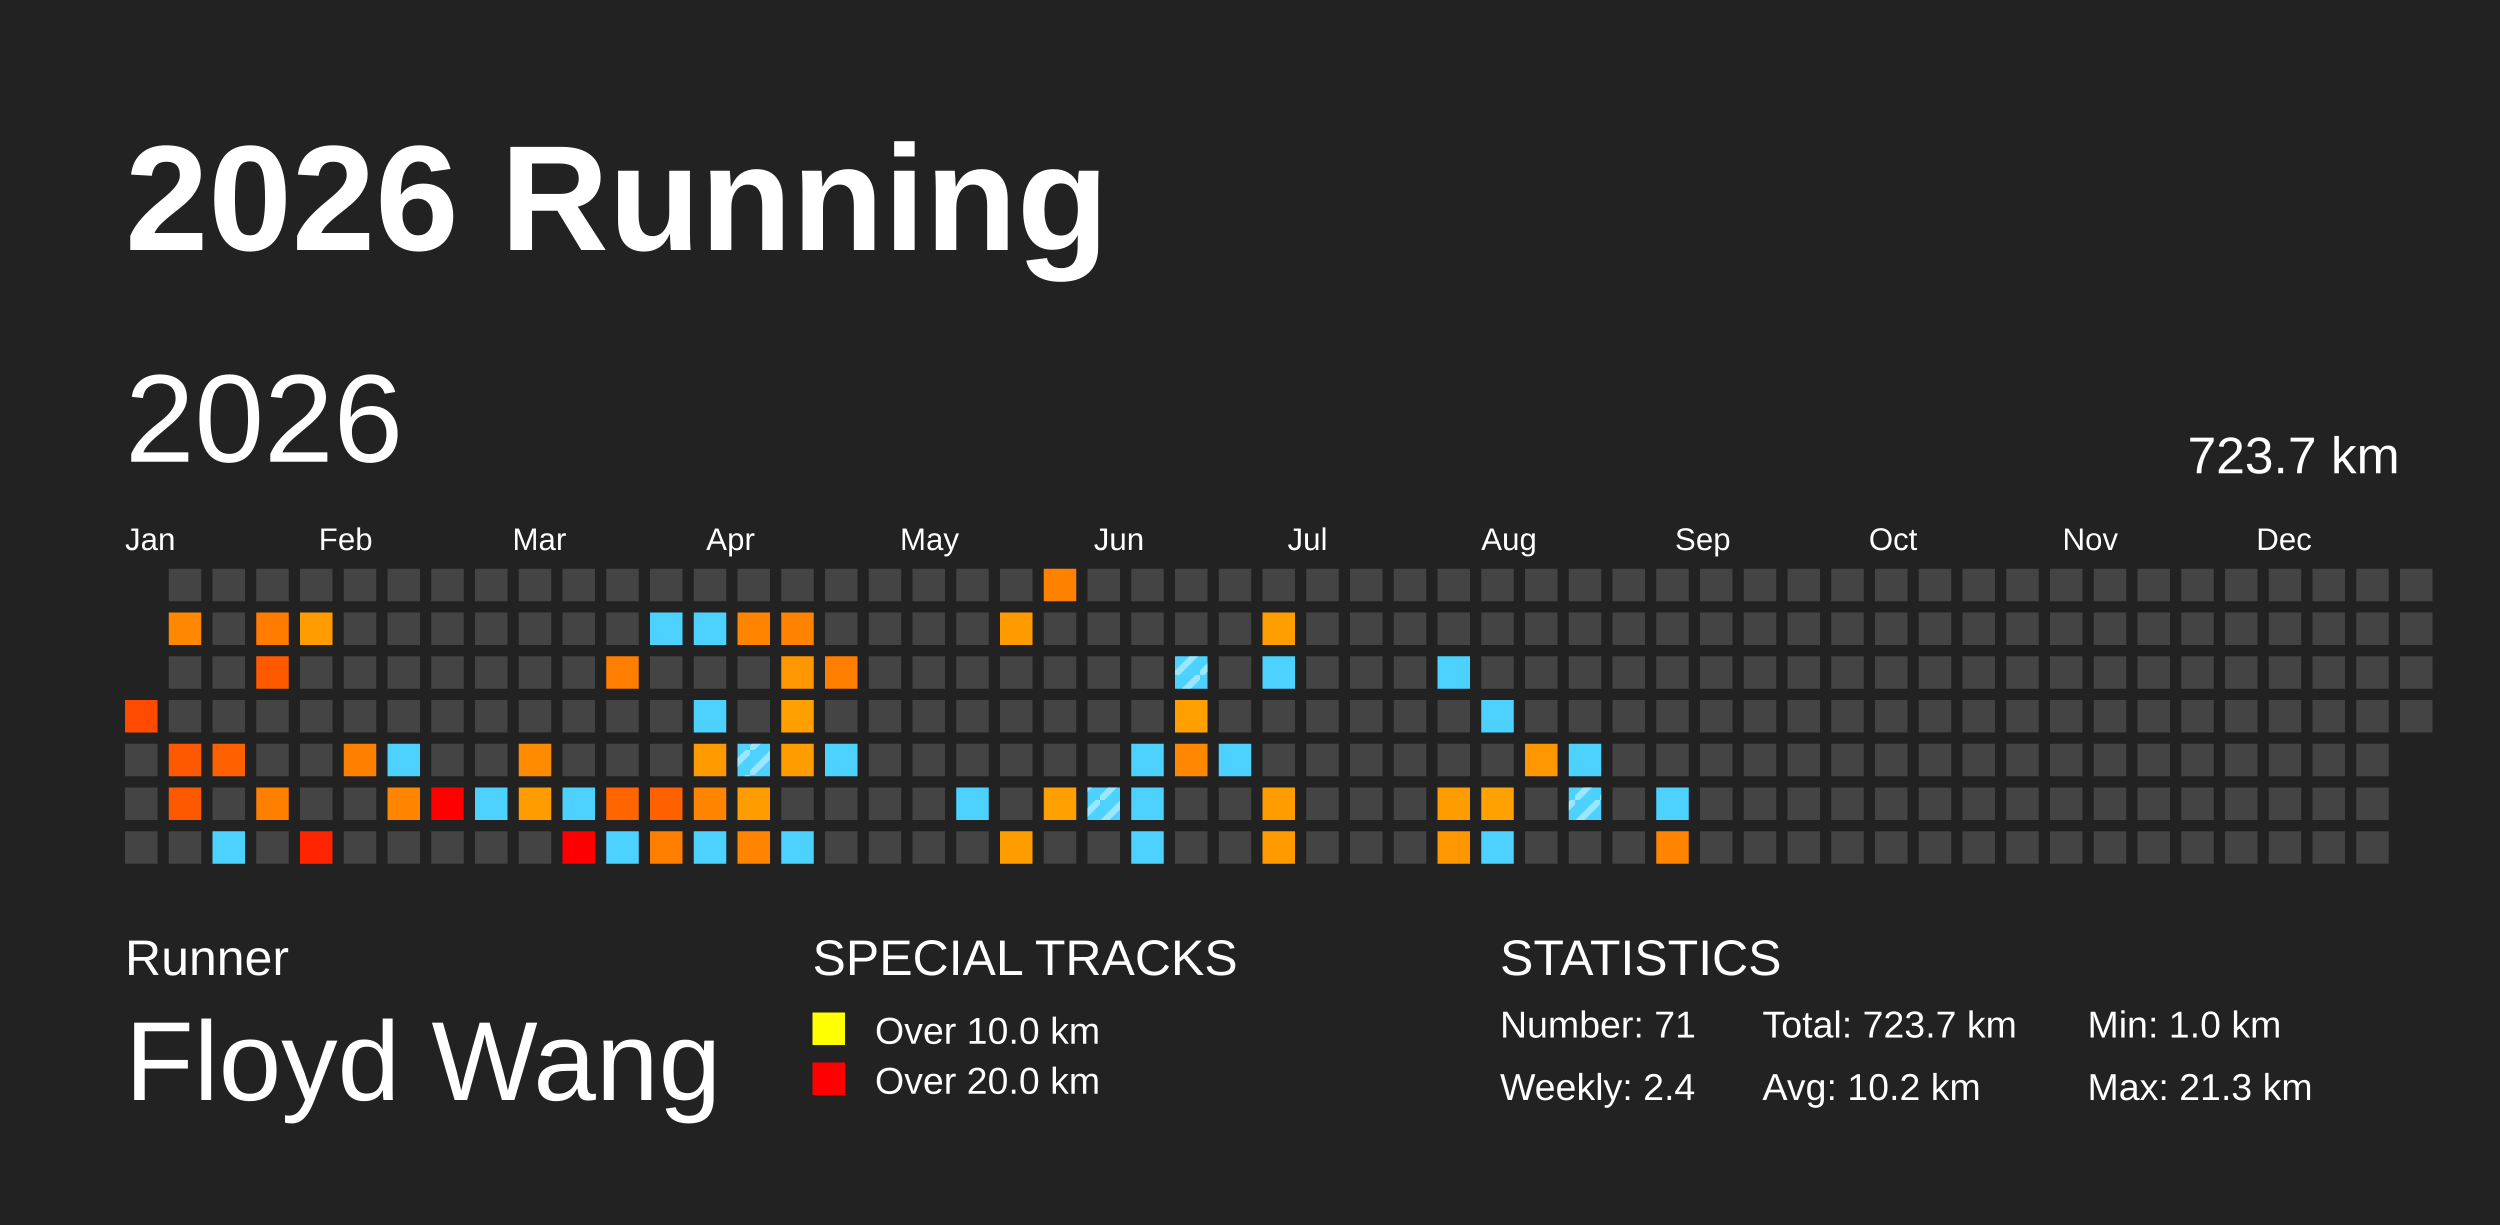
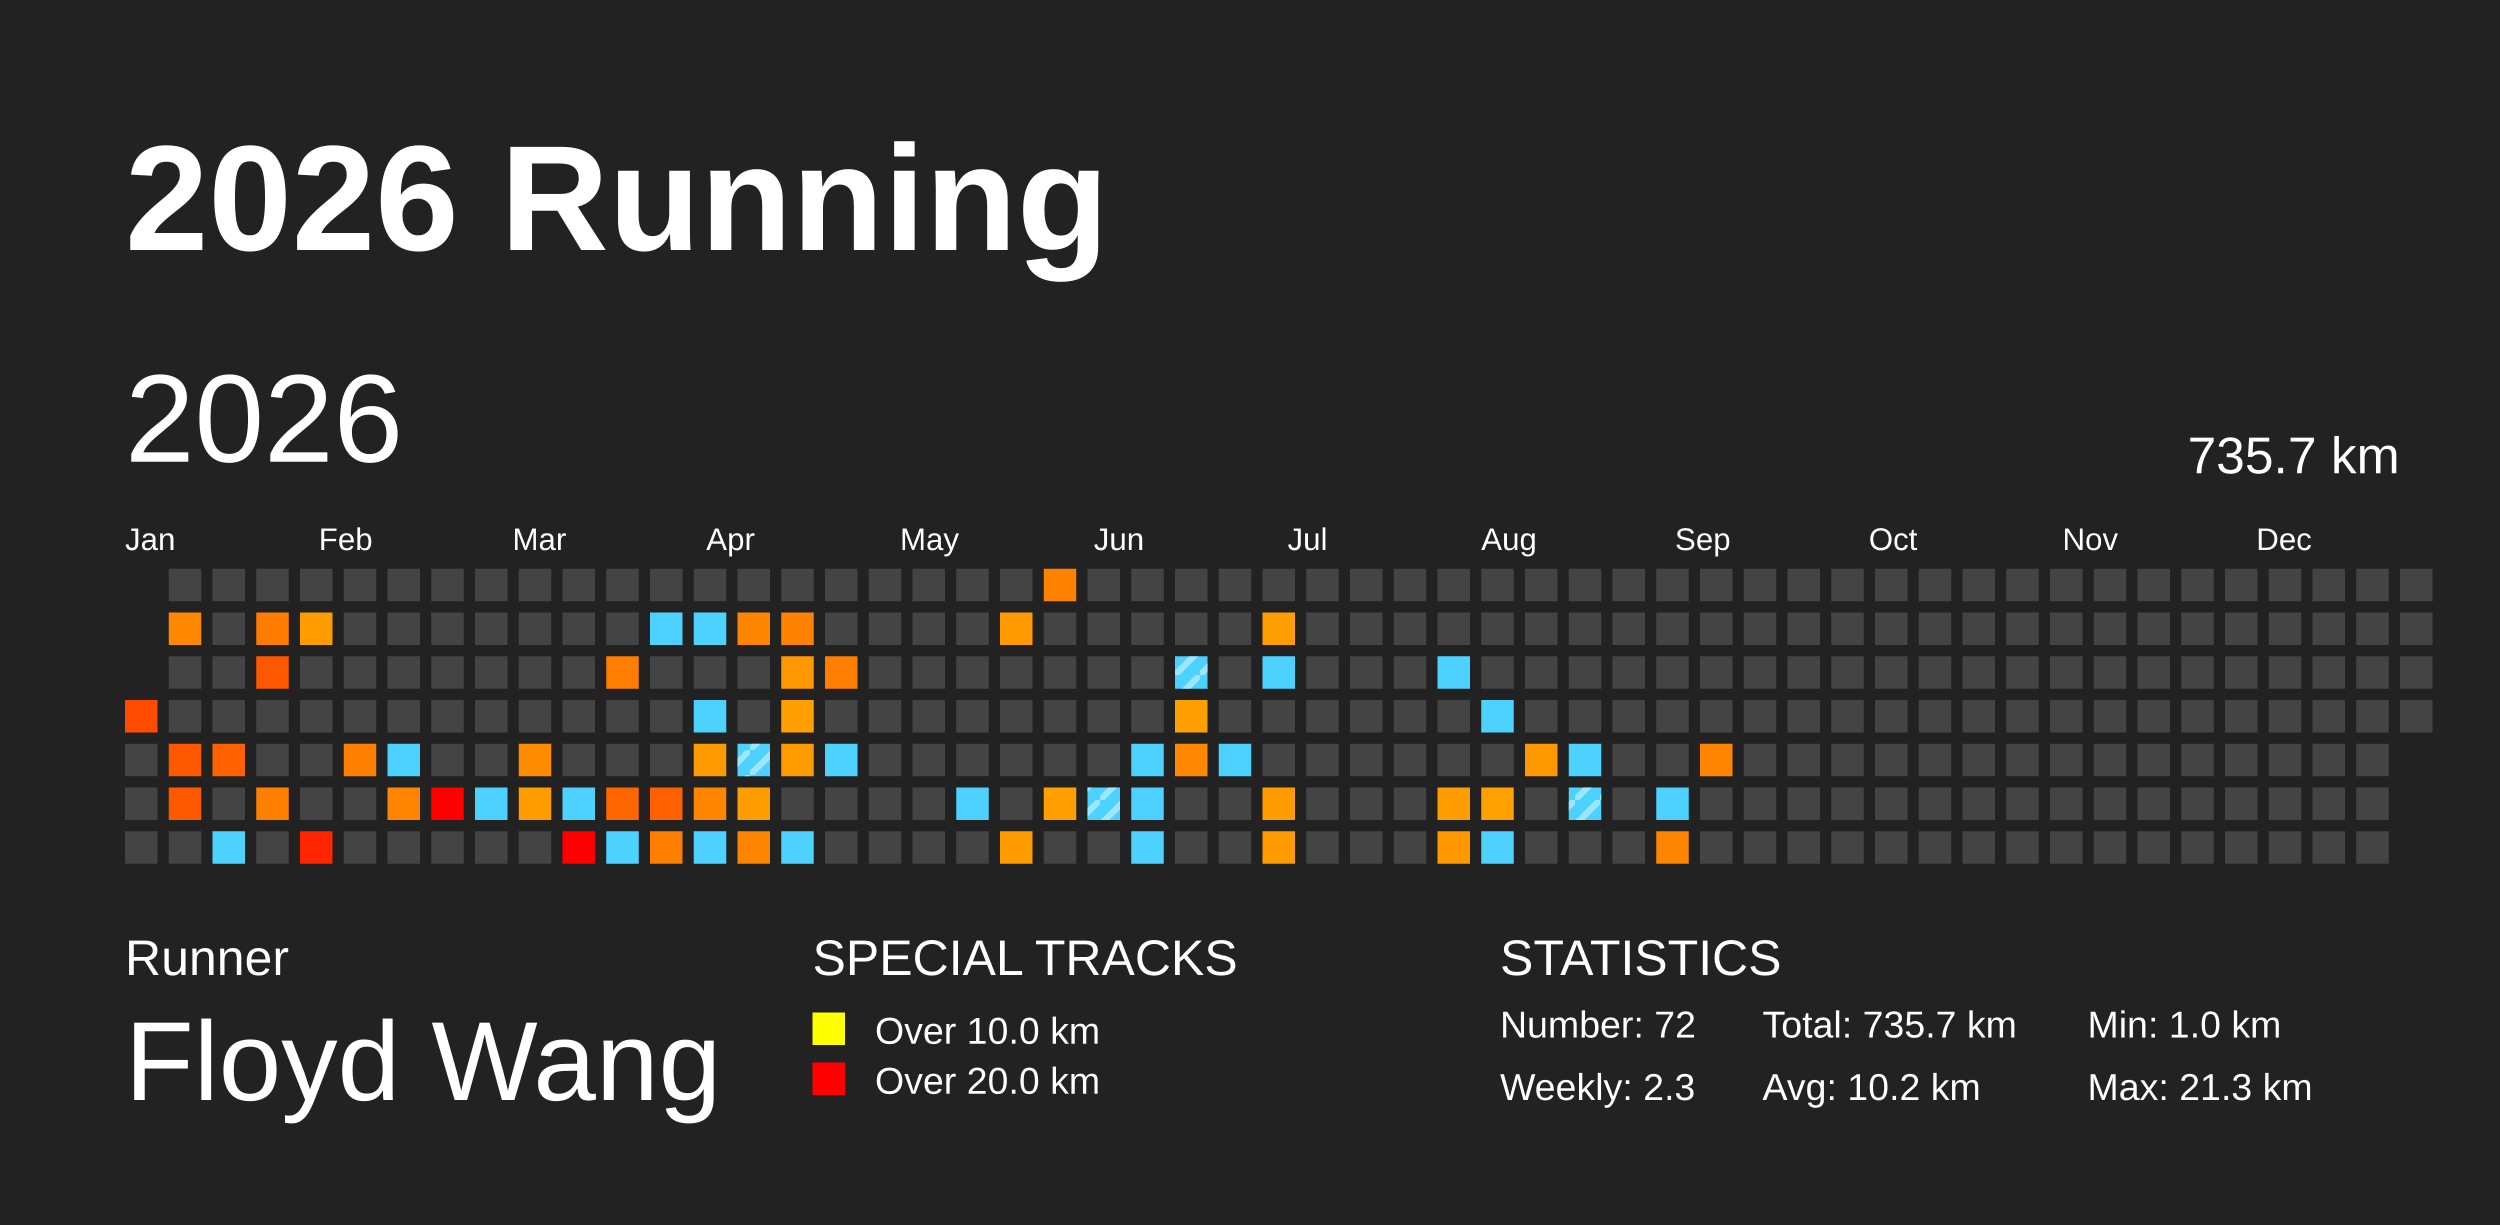
<svg xmlns="http://www.w3.org/2000/svg" baseProfile="full" height="98mm" version="1.1" viewBox="0,0,200,98" width="200mm">
  <defs>
    <pattern height="2" id="indoor-stripe" patternUnits="userSpaceOnUse" width="2">
      <line stroke="white" stroke-opacity="0.45" stroke-width="0.5" x1="0" x2="2" y1="2" y2="0" />
    </pattern>
  </defs>
  <rect fill="#222222" height="98" width="200" x="0" y="0" />
  <text fill="#FFFFFF" style="font-size:12px; font-family:Arial; font-weight:bold;" x="10" y="20">2026 Running</text>
  <text fill="#FFFFFF" style="font-size:4px; font-family:Arial" x="10" y="78">Runner</text>
  <text fill="#FFFFFF" style="font-size:9px; font-family:Arial" x="10" y="88">Floyd Wang</text>
  <text fill="#FFFFFF" style="font-size:4px; font-family:Arial" x="65" y="78">SPECIAL TRACKS</text>
  <rect fill="yellow" height="2.6" width="2.6" x="65" y="81" />
  <text fill="#FFFFFF" style="font-size:3px; font-family:Arial" x="70" y="83.5">Over 10.0 km</text>
  <rect fill="red" height="2.6" width="2.6" x="65" y="85" />
  <text fill="#FFFFFF" style="font-size:3px; font-family:Arial" x="70" y="87.5">Over 20.0 km</text>
  <text fill="#FFFFFF" style="font-size:4px; font-family:Arial" x="120" y="78">STATISTICS</text>
-   <text fill="#FFFFFF" style="font-size:3px; font-family:Arial" x="120" y="83">Number: 71</text>
-   <text fill="#FFFFFF" style="font-size:3px; font-family:Arial" x="120" y="88">Weekly: 2.4</text>
-   <text fill="#FFFFFF" style="font-size:3px; font-family:Arial" x="141" y="83">Total: 723.7 km</text>
+   <text fill="#FFFFFF" style="font-size:3px; font-family:Arial" x="120" y="83">Number: 72</text>
+   <text fill="#FFFFFF" style="font-size:3px; font-family:Arial" x="120" y="88">Weekly: 2.3</text>
+   <text fill="#FFFFFF" style="font-size:3px; font-family:Arial" x="141" y="83">Total: 735.7 km</text>
  <text fill="#FFFFFF" style="font-size:3px; font-family:Arial" x="141" y="88">Avg: 10.2 km</text>
  <text fill="#FFFFFF" style="font-size:3px; font-family:Arial" x="167" y="83">Min: 1.0 km</text>
  <text fill="#FFFFFF" style="font-size:3px; font-family:Arial" x="167" y="88">Max: 21.3 km</text>
  <text dominant-baseline="hanging" fill="#FFFFFF" style="font-size:10.0px; font-family:Arial;" x="10" y="30">2026</text>
-   <text dominant-baseline="hanging" fill="#FFFFFF" style="font-size:4.125px; font-family:Arial;" x="175" y="35">723.7 km</text>
+   <text dominant-baseline="hanging" fill="#FFFFFF" style="font-size:4.125px; font-family:Arial;" x="175" y="35">735.7 km</text>
  <text fill="#FFFFFF" style="font-size:2.5px; font-family:Arial" x="10.0" y="44">Jan</text>
  <text fill="#FFFFFF" style="font-size:2.5px; font-family:Arial" x="25.5" y="44">Feb</text>
  <text fill="#FFFFFF" style="font-size:2.5px; font-family:Arial" x="41.0" y="44">Mar</text>
  <text fill="#FFFFFF" style="font-size:2.5px; font-family:Arial" x="56.5" y="44">Apr</text>
  <text fill="#FFFFFF" style="font-size:2.5px; font-family:Arial" x="72.0" y="44">May</text>
  <text fill="#FFFFFF" style="font-size:2.5px; font-family:Arial" x="87.5" y="44">Jun</text>
  <text fill="#FFFFFF" style="font-size:2.5px; font-family:Arial" x="103.0" y="44">Jul</text>
  <text fill="#FFFFFF" style="font-size:2.5px; font-family:Arial" x="118.5" y="44">Aug</text>
  <text fill="#FFFFFF" style="font-size:2.5px; font-family:Arial" x="134.0" y="44">Sep</text>
  <text fill="#FFFFFF" style="font-size:2.5px; font-family:Arial" x="149.5" y="44">Oct</text>
  <text fill="#FFFFFF" style="font-size:2.5px; font-family:Arial" x="165.0" y="44">Nov</text>
  <text fill="#FFFFFF" style="font-size:2.5px; font-family:Arial" x="180.5" y="44">Dec</text>
  <rect fill="#ff4b00" height="2.6" width="2.6" x="10.0" y="56.0" />
  <rect fill="#444444" height="2.6" width="2.6" x="10.0" y="59.5" />
  <rect fill="#444444" height="2.6" width="2.6" x="10.0" y="63.0" />
  <rect fill="#444444" height="2.6" width="2.6" x="10.0" y="66.5" />
  <rect fill="#444444" height="2.6" width="2.6" x="13.5" y="45.5" />
  <rect fill="#ff8800" height="2.6" width="2.6" x="13.5" y="49.0" />
  <rect fill="#444444" height="2.6" width="2.6" x="13.5" y="52.5" />
  <rect fill="#444444" height="2.6" width="2.6" x="13.5" y="56.0" />
  <rect fill="#ff5900" height="2.6" width="2.6" x="13.5" y="59.5" />
  <rect fill="#ff5900" height="2.6" width="2.6" x="13.5" y="63.0" />
  <rect fill="#444444" height="2.6" width="2.6" x="13.5" y="66.5" />
  <rect fill="#444444" height="2.6" width="2.6" x="17.0" y="45.5" />
  <rect fill="#444444" height="2.6" width="2.6" x="17.0" y="49.0" />
  <rect fill="#444444" height="2.6" width="2.6" x="17.0" y="52.5" />
  <rect fill="#444444" height="2.6" width="2.6" x="17.0" y="56.0" />
  <rect fill="#ff6000" height="2.6" width="2.6" x="17.0" y="59.5" />
  <rect fill="#444444" height="2.6" width="2.6" x="17.0" y="63.0" />
  <rect fill="#4dd2ff" height="2.6" width="2.6" x="17.0" y="66.5" />
  <rect fill="#444444" height="2.6" width="2.6" x="20.5" y="45.5" />
  <rect fill="#ff7c00" height="2.6" width="2.6" x="20.5" y="49.0" />
  <rect fill="#ff5900" height="2.6" width="2.6" x="20.5" y="52.5" />
  <rect fill="#444444" height="2.6" width="2.6" x="20.5" y="56.0" />
  <rect fill="#444444" height="2.6" width="2.6" x="20.5" y="59.5" />
  <rect fill="#ff7f00" height="2.6" width="2.6" x="20.5" y="63.0" />
  <rect fill="#444444" height="2.6" width="2.6" x="20.5" y="66.5" />
  <rect fill="#444444" height="2.6" width="2.6" x="24.0" y="45.5" />
  <rect fill="#ff9c00" height="2.6" width="2.6" x="24.0" y="49.0" />
  <rect fill="#444444" height="2.6" width="2.6" x="24.0" y="52.5" />
  <rect fill="#444444" height="2.6" width="2.6" x="24.0" y="56.0" />
  <rect fill="#444444" height="2.6" width="2.6" x="24.0" y="59.5" />
  <rect fill="#444444" height="2.6" width="2.6" x="24.0" y="63.0" />
  <rect fill="#ff2500" height="2.6" width="2.6" x="24.0" y="66.5" />
  <rect fill="#444444" height="2.6" width="2.6" x="27.5" y="45.5" />
  <rect fill="#444444" height="2.6" width="2.6" x="27.5" y="49.0" />
  <rect fill="#444444" height="2.6" width="2.6" x="27.5" y="52.5" />
  <rect fill="#444444" height="2.6" width="2.6" x="27.5" y="56.0" />
  <rect fill="#ff7f00" height="2.6" width="2.6" x="27.5" y="59.5" />
  <rect fill="#444444" height="2.6" width="2.6" x="27.5" y="63.0" />
  <rect fill="#444444" height="2.6" width="2.6" x="27.5" y="66.5" />
  <rect fill="#444444" height="2.6" width="2.6" x="31.0" y="45.5" />
  <rect fill="#444444" height="2.6" width="2.6" x="31.0" y="49.0" />
  <rect fill="#444444" height="2.6" width="2.6" x="31.0" y="52.5" />
  <rect fill="#444444" height="2.6" width="2.6" x="31.0" y="56.0" />
  <rect fill="#4dd2ff" height="2.6" width="2.6" x="31.0" y="59.5" />
  <rect fill="#ff8400" height="2.6" width="2.6" x="31.0" y="63.0" />
  <rect fill="#444444" height="2.6" width="2.6" x="31.0" y="66.5" />
  <rect fill="#444444" height="2.6" width="2.6" x="34.5" y="45.5" />
  <rect fill="#444444" height="2.6" width="2.6" x="34.5" y="49.0" />
  <rect fill="#444444" height="2.6" width="2.6" x="34.5" y="52.5" />
  <rect fill="#444444" height="2.6" width="2.6" x="34.5" y="56.0" />
  <rect fill="#444444" height="2.6" width="2.6" x="34.5" y="59.5" />
  <rect fill="red" height="2.6" width="2.6" x="34.5" y="63.0" />
  <rect fill="#444444" height="2.6" width="2.6" x="34.5" y="66.5" />
  <rect fill="#444444" height="2.6" width="2.6" x="38.0" y="45.5" />
  <rect fill="#444444" height="2.6" width="2.6" x="38.0" y="49.0" />
  <rect fill="#444444" height="2.6" width="2.6" x="38.0" y="52.5" />
  <rect fill="#444444" height="2.6" width="2.6" x="38.0" y="56.0" />
  <rect fill="#444444" height="2.6" width="2.6" x="38.0" y="59.5" />
  <rect fill="#4dd2ff" height="2.6" width="2.6" x="38.0" y="63.0" />
  <rect fill="#444444" height="2.6" width="2.6" x="38.0" y="66.5" />
  <rect fill="#444444" height="2.6" width="2.6" x="41.5" y="45.5" />
  <rect fill="#444444" height="2.6" width="2.6" x="41.5" y="49.0" />
  <rect fill="#444444" height="2.6" width="2.6" x="41.5" y="52.5" />
  <rect fill="#444444" height="2.6" width="2.6" x="41.5" y="56.0" />
  <rect fill="#ff8b00" height="2.6" width="2.6" x="41.5" y="59.5" />
  <rect fill="#ff9c00" height="2.6" width="2.6" x="41.5" y="63.0" />
  <rect fill="#444444" height="2.6" width="2.6" x="41.5" y="66.5" />
  <rect fill="#444444" height="2.6" width="2.6" x="45.0" y="45.5" />
  <rect fill="#444444" height="2.6" width="2.6" x="45.0" y="49.0" />
  <rect fill="#444444" height="2.6" width="2.6" x="45.0" y="52.5" />
  <rect fill="#444444" height="2.6" width="2.6" x="45.0" y="56.0" />
  <rect fill="#444444" height="2.6" width="2.6" x="45.0" y="59.5" />
  <rect fill="#4dd2ff" height="2.6" width="2.6" x="45.0" y="63.0" />
  <rect fill="red" height="2.6" width="2.6" x="45.0" y="66.5" />
  <rect fill="#444444" height="2.6" width="2.6" x="48.5" y="45.5" />
  <rect fill="#444444" height="2.6" width="2.6" x="48.5" y="49.0" />
  <rect fill="#ff7e00" height="2.6" width="2.6" x="48.5" y="52.5" />
  <rect fill="#444444" height="2.6" width="2.6" x="48.5" y="56.0" />
  <rect fill="#444444" height="2.6" width="2.6" x="48.5" y="59.5" />
  <rect fill="#ff6600" height="2.6" width="2.6" x="48.5" y="63.0" />
  <rect fill="#4dd2ff" height="2.6" width="2.6" x="48.5" y="66.5" />
  <rect fill="#444444" height="2.6" width="2.6" x="52.0" y="45.5" />
  <rect fill="#4dd2ff" height="2.6" width="2.6" x="52.0" y="49.0" />
  <rect fill="#444444" height="2.6" width="2.6" x="52.0" y="52.5" />
  <rect fill="#444444" height="2.6" width="2.6" x="52.0" y="56.0" />
  <rect fill="#444444" height="2.6" width="2.6" x="52.0" y="59.5" />
  <rect fill="#ff6000" height="2.6" width="2.6" x="52.0" y="63.0" />
  <rect fill="#ff7e00" height="2.6" width="2.6" x="52.0" y="66.5" />
  <rect fill="#444444" height="2.6" width="2.6" x="55.5" y="45.5" />
  <rect fill="#4dd2ff" height="2.6" width="2.6" x="55.5" y="49.0" />
  <rect fill="#444444" height="2.6" width="2.6" x="55.5" y="52.5" />
  <rect fill="#4dd2ff" height="2.6" width="2.6" x="55.5" y="56.0" />
  <rect fill="#ff9b00" height="2.6" width="2.6" x="55.5" y="59.5" />
  <rect fill="#ff8400" height="2.6" width="2.6" x="55.5" y="63.0" />
  <rect fill="#4dd2ff" height="2.6" width="2.6" x="55.5" y="66.5" />
  <rect fill="#444444" height="2.6" width="2.6" x="59.0" y="45.5" />
  <rect fill="#ff8400" height="2.6" width="2.6" x="59.0" y="49.0" />
  <rect fill="#444444" height="2.6" width="2.6" x="59.0" y="52.5" />
  <rect fill="#444444" height="2.6" width="2.6" x="59.0" y="56.0" />
  <rect fill="#4dd2ff" height="2.6" width="2.6" x="59.0" y="59.5" />
  <rect fill="url(#indoor-stripe)" height="2.6" style="pointer-events: none;" width="2.6" x="59.0" y="59.5" />
  <rect fill="#ff9d00" height="2.6" width="2.6" x="59.0" y="63.0" />
  <rect fill="#ff8400" height="2.6" width="2.6" x="59.0" y="66.5" />
  <rect fill="#444444" height="2.6" width="2.6" x="62.5" y="45.5" />
  <rect fill="#ff8200" height="2.6" width="2.6" x="62.5" y="49.0" />
  <rect fill="#ff9800" height="2.6" width="2.6" x="62.5" y="52.5" />
  <rect fill="#ff9f00" height="2.6" width="2.6" x="62.5" y="56.0" />
  <rect fill="#ff9c00" height="2.6" width="2.6" x="62.5" y="59.5" />
  <rect fill="#444444" height="2.6" width="2.6" x="62.5" y="63.0" />
  <rect fill="#4dd2ff" height="2.6" width="2.6" x="62.5" y="66.5" />
  <rect fill="#444444" height="2.6" width="2.6" x="66.0" y="45.5" />
  <rect fill="#444444" height="2.6" width="2.6" x="66.0" y="49.0" />
  <rect fill="#ff7e00" height="2.6" width="2.6" x="66.0" y="52.5" />
  <rect fill="#444444" height="2.6" width="2.6" x="66.0" y="56.0" />
  <rect fill="#4dd2ff" height="2.6" width="2.6" x="66.0" y="59.5" />
  <rect fill="#444444" height="2.6" width="2.6" x="66.0" y="63.0" />
  <rect fill="#444444" height="2.6" width="2.6" x="66.0" y="66.5" />
  <rect fill="#444444" height="2.6" width="2.6" x="69.5" y="45.5" />
  <rect fill="#444444" height="2.6" width="2.6" x="69.5" y="49.0" />
  <rect fill="#444444" height="2.6" width="2.6" x="69.5" y="52.5" />
  <rect fill="#444444" height="2.6" width="2.6" x="69.5" y="56.0" />
  <rect fill="#444444" height="2.6" width="2.6" x="69.5" y="59.5" />
  <rect fill="#444444" height="2.6" width="2.6" x="69.5" y="63.0" />
  <rect fill="#444444" height="2.6" width="2.6" x="69.5" y="66.5" />
  <rect fill="#444444" height="2.6" width="2.6" x="73.0" y="45.5" />
  <rect fill="#444444" height="2.6" width="2.6" x="73.0" y="49.0" />
  <rect fill="#444444" height="2.6" width="2.6" x="73.0" y="52.5" />
  <rect fill="#444444" height="2.6" width="2.6" x="73.0" y="56.0" />
  <rect fill="#444444" height="2.6" width="2.6" x="73.0" y="59.5" />
  <rect fill="#444444" height="2.6" width="2.6" x="73.0" y="63.0" />
  <rect fill="#444444" height="2.6" width="2.6" x="73.0" y="66.5" />
  <rect fill="#444444" height="2.6" width="2.6" x="76.5" y="45.5" />
  <rect fill="#444444" height="2.6" width="2.6" x="76.5" y="49.0" />
  <rect fill="#444444" height="2.6" width="2.6" x="76.5" y="52.5" />
  <rect fill="#444444" height="2.6" width="2.6" x="76.5" y="56.0" />
  <rect fill="#444444" height="2.6" width="2.6" x="76.5" y="59.5" />
  <rect fill="#4dd2ff" height="2.6" width="2.6" x="76.5" y="63.0" />
  <rect fill="#444444" height="2.6" width="2.6" x="76.5" y="66.5" />
  <rect fill="#444444" height="2.6" width="2.6" x="80.0" y="45.5" />
  <rect fill="#ff9b00" height="2.6" width="2.6" x="80.0" y="49.0" />
  <rect fill="#444444" height="2.6" width="2.6" x="80.0" y="52.5" />
  <rect fill="#444444" height="2.6" width="2.6" x="80.0" y="56.0" />
  <rect fill="#444444" height="2.6" width="2.6" x="80.0" y="59.5" />
  <rect fill="#444444" height="2.6" width="2.6" x="80.0" y="63.0" />
  <rect fill="#ff9c00" height="2.6" width="2.6" x="80.0" y="66.5" />
  <rect fill="#ff8100" height="2.6" width="2.6" x="83.5" y="45.5" />
  <rect fill="#444444" height="2.6" width="2.6" x="83.5" y="49.0" />
  <rect fill="#444444" height="2.6" width="2.6" x="83.5" y="52.5" />
  <rect fill="#444444" height="2.6" width="2.6" x="83.5" y="56.0" />
  <rect fill="#444444" height="2.6" width="2.6" x="83.5" y="59.5" />
  <rect fill="#ff9f00" height="2.6" width="2.6" x="83.5" y="63.0" />
  <rect fill="#444444" height="2.6" width="2.6" x="83.5" y="66.5" />
  <rect fill="#444444" height="2.6" width="2.6" x="87.0" y="45.5" />
  <rect fill="#444444" height="2.6" width="2.6" x="87.0" y="49.0" />
  <rect fill="#444444" height="2.6" width="2.6" x="87.0" y="52.5" />
  <rect fill="#444444" height="2.6" width="2.6" x="87.0" y="56.0" />
  <rect fill="#444444" height="2.6" width="2.6" x="87.0" y="59.5" />
  <rect fill="#4dd2ff" height="2.6" width="2.6" x="87.0" y="63.0" />
  <rect fill="url(#indoor-stripe)" height="2.6" style="pointer-events: none;" width="2.6" x="87.0" y="63.0" />
  <rect fill="#444444" height="2.6" width="2.6" x="87.0" y="66.5" />
  <rect fill="#444444" height="2.6" width="2.6" x="90.5" y="45.5" />
  <rect fill="#444444" height="2.6" width="2.6" x="90.5" y="49.0" />
  <rect fill="#444444" height="2.6" width="2.6" x="90.5" y="52.5" />
  <rect fill="#444444" height="2.6" width="2.6" x="90.5" y="56.0" />
  <rect fill="#4dd2ff" height="2.6" width="2.6" x="90.5" y="59.5" />
  <rect fill="#4dd2ff" height="2.6" width="2.6" x="90.5" y="63.0" />
  <rect fill="#4dd2ff" height="2.6" width="2.6" x="90.5" y="66.5" />
  <rect fill="#444444" height="2.6" width="2.6" x="94.0" y="45.5" />
  <rect fill="#444444" height="2.6" width="2.6" x="94.0" y="49.0" />
  <rect fill="#4dd2ff" height="2.6" width="2.6" x="94.0" y="52.5" />
  <rect fill="url(#indoor-stripe)" height="2.6" style="pointer-events: none;" width="2.6" x="94.0" y="52.5" />
  <rect fill="#ff9f00" height="2.6" width="2.6" x="94.0" y="56.0" />
  <rect fill="#ff8800" height="2.6" width="2.6" x="94.0" y="59.5" />
  <rect fill="#444444" height="2.6" width="2.6" x="94.0" y="63.0" />
  <rect fill="#444444" height="2.6" width="2.6" x="94.0" y="66.5" />
  <rect fill="#444444" height="2.6" width="2.6" x="97.5" y="45.5" />
  <rect fill="#444444" height="2.6" width="2.6" x="97.5" y="49.0" />
  <rect fill="#444444" height="2.6" width="2.6" x="97.5" y="52.5" />
  <rect fill="#444444" height="2.6" width="2.6" x="97.5" y="56.0" />
  <rect fill="#4dd2ff" height="2.6" width="2.6" x="97.5" y="59.5" />
  <rect fill="#444444" height="2.6" width="2.6" x="97.5" y="63.0" />
  <rect fill="#444444" height="2.6" width="2.6" x="97.5" y="66.5" />
  <rect fill="#444444" height="2.6" width="2.6" x="101.0" y="45.5" />
  <rect fill="#ff9e00" height="2.6" width="2.6" x="101.0" y="49.0" />
  <rect fill="#4dd2ff" height="2.6" width="2.6" x="101.0" y="52.5" />
  <rect fill="#444444" height="2.6" width="2.6" x="101.0" y="56.0" />
  <rect fill="#444444" height="2.6" width="2.6" x="101.0" y="59.5" />
  <rect fill="#ff9d00" height="2.6" width="2.6" x="101.0" y="63.0" />
  <rect fill="#ff9b00" height="2.6" width="2.6" x="101.0" y="66.5" />
  <rect fill="#444444" height="2.6" width="2.6" x="104.5" y="45.5" />
  <rect fill="#444444" height="2.6" width="2.6" x="104.5" y="49.0" />
  <rect fill="#444444" height="2.6" width="2.6" x="104.5" y="52.5" />
  <rect fill="#444444" height="2.6" width="2.6" x="104.5" y="56.0" />
  <rect fill="#444444" height="2.6" width="2.6" x="104.5" y="59.5" />
  <rect fill="#444444" height="2.6" width="2.6" x="104.5" y="63.0" />
  <rect fill="#444444" height="2.6" width="2.6" x="104.5" y="66.5" />
  <rect fill="#444444" height="2.6" width="2.6" x="108.0" y="45.5" />
  <rect fill="#444444" height="2.6" width="2.6" x="108.0" y="49.0" />
  <rect fill="#444444" height="2.6" width="2.6" x="108.0" y="52.5" />
  <rect fill="#444444" height="2.6" width="2.6" x="108.0" y="56.0" />
  <rect fill="#444444" height="2.6" width="2.6" x="108.0" y="59.5" />
  <rect fill="#444444" height="2.6" width="2.6" x="108.0" y="63.0" />
  <rect fill="#444444" height="2.6" width="2.6" x="108.0" y="66.5" />
  <rect fill="#444444" height="2.6" width="2.6" x="111.5" y="45.5" />
  <rect fill="#444444" height="2.6" width="2.6" x="111.5" y="49.0" />
  <rect fill="#444444" height="2.6" width="2.6" x="111.5" y="52.5" />
  <rect fill="#444444" height="2.6" width="2.6" x="111.5" y="56.0" />
  <rect fill="#444444" height="2.6" width="2.6" x="111.5" y="59.5" />
  <rect fill="#444444" height="2.6" width="2.6" x="111.5" y="63.0" />
  <rect fill="#444444" height="2.6" width="2.6" x="111.5" y="66.5" />
  <rect fill="#444444" height="2.6" width="2.6" x="115.0" y="45.5" />
  <rect fill="#444444" height="2.6" width="2.6" x="115.0" y="49.0" />
  <rect fill="#4dd2ff" height="2.6" width="2.6" x="115.0" y="52.5" />
  <rect fill="#444444" height="2.6" width="2.6" x="115.0" y="56.0" />
  <rect fill="#444444" height="2.6" width="2.6" x="115.0" y="59.5" />
  <rect fill="#ff9c00" height="2.6" width="2.6" x="115.0" y="63.0" />
  <rect fill="#ff9700" height="2.6" width="2.6" x="115.0" y="66.5" />
  <rect fill="#444444" height="2.6" width="2.6" x="118.5" y="45.5" />
  <rect fill="#444444" height="2.6" width="2.6" x="118.5" y="49.0" />
  <rect fill="#444444" height="2.6" width="2.6" x="118.5" y="52.5" />
  <rect fill="#4dd2ff" height="2.6" width="2.6" x="118.5" y="56.0" />
  <rect fill="#444444" height="2.6" width="2.6" x="118.5" y="59.5" />
  <rect fill="#ffa100" height="2.6" width="2.6" x="118.5" y="63.0" />
  <rect fill="#4dd2ff" height="2.6" width="2.6" x="118.5" y="66.5" />
  <rect fill="#444444" height="2.6" width="2.6" x="122.0" y="45.5" />
  <rect fill="#444444" height="2.6" width="2.6" x="122.0" y="49.0" />
  <rect fill="#444444" height="2.6" width="2.6" x="122.0" y="52.5" />
  <rect fill="#444444" height="2.6" width="2.6" x="122.0" y="56.0" />
  <rect fill="#ff9800" height="2.6" width="2.6" x="122.0" y="59.5" />
  <rect fill="#444444" height="2.6" width="2.6" x="122.0" y="63.0" />
  <rect fill="#444444" height="2.6" width="2.6" x="122.0" y="66.5" />
  <rect fill="#444444" height="2.6" width="2.6" x="125.5" y="45.5" />
  <rect fill="#444444" height="2.6" width="2.6" x="125.5" y="49.0" />
  <rect fill="#444444" height="2.6" width="2.6" x="125.5" y="52.5" />
  <rect fill="#444444" height="2.6" width="2.6" x="125.5" y="56.0" />
  <rect fill="#4dd2ff" height="2.6" width="2.6" x="125.5" y="59.5" />
  <rect fill="#4dd2ff" height="2.6" width="2.6" x="125.5" y="63.0" />
  <rect fill="url(#indoor-stripe)" height="2.6" style="pointer-events: none;" width="2.6" x="125.5" y="63.0" />
  <rect fill="#444444" height="2.6" width="2.6" x="125.5" y="66.5" />
  <rect fill="#444444" height="2.6" width="2.6" x="129.0" y="45.5" />
  <rect fill="#444444" height="2.6" width="2.6" x="129.0" y="49.0" />
  <rect fill="#444444" height="2.6" width="2.6" x="129.0" y="52.5" />
  <rect fill="#444444" height="2.6" width="2.6" x="129.0" y="56.0" />
  <rect fill="#444444" height="2.6" width="2.6" x="129.0" y="59.5" />
  <rect fill="#444444" height="2.6" width="2.6" x="129.0" y="63.0" />
  <rect fill="#444444" height="2.6" width="2.6" x="129.0" y="66.5" />
  <rect fill="#444444" height="2.6" width="2.6" x="132.5" y="45.5" />
  <rect fill="#444444" height="2.6" width="2.6" x="132.5" y="49.0" />
  <rect fill="#444444" height="2.6" width="2.6" x="132.5" y="52.5" />
  <rect fill="#444444" height="2.6" width="2.6" x="132.5" y="56.0" />
  <rect fill="#444444" height="2.6" width="2.6" x="132.5" y="59.5" />
  <rect fill="#4dd2ff" height="2.6" width="2.6" x="132.5" y="63.0" />
  <rect fill="#ff8400" height="2.6" width="2.6" x="132.5" y="66.5" />
  <rect fill="#444444" height="2.6" width="2.6" x="136.0" y="45.5" />
  <rect fill="#444444" height="2.6" width="2.6" x="136.0" y="49.0" />
  <rect fill="#444444" height="2.6" width="2.6" x="136.0" y="52.5" />
  <rect fill="#444444" height="2.6" width="2.6" x="136.0" y="56.0" />
-   <rect fill="#444444" height="2.6" width="2.6" x="136.0" y="59.5" />
+   <rect fill="#ff8400" height="2.6" width="2.6" x="136.0" y="59.5" />
  <rect fill="#444444" height="2.6" width="2.6" x="136.0" y="63.0" />
  <rect fill="#444444" height="2.6" width="2.6" x="136.0" y="66.5" />
  <rect fill="#444444" height="2.6" width="2.6" x="139.5" y="45.5" />
  <rect fill="#444444" height="2.6" width="2.6" x="139.5" y="49.0" />
  <rect fill="#444444" height="2.6" width="2.6" x="139.5" y="52.5" />
  <rect fill="#444444" height="2.6" width="2.6" x="139.5" y="56.0" />
  <rect fill="#444444" height="2.6" width="2.6" x="139.5" y="59.5" />
  <rect fill="#444444" height="2.6" width="2.6" x="139.5" y="63.0" />
  <rect fill="#444444" height="2.6" width="2.6" x="139.5" y="66.5" />
  <rect fill="#444444" height="2.6" width="2.6" x="143.0" y="45.5" />
  <rect fill="#444444" height="2.6" width="2.6" x="143.0" y="49.0" />
  <rect fill="#444444" height="2.6" width="2.6" x="143.0" y="52.5" />
  <rect fill="#444444" height="2.6" width="2.6" x="143.0" y="56.0" />
  <rect fill="#444444" height="2.6" width="2.6" x="143.0" y="59.5" />
  <rect fill="#444444" height="2.6" width="2.6" x="143.0" y="63.0" />
  <rect fill="#444444" height="2.6" width="2.6" x="143.0" y="66.5" />
  <rect fill="#444444" height="2.6" width="2.6" x="146.5" y="45.5" />
  <rect fill="#444444" height="2.6" width="2.6" x="146.5" y="49.0" />
  <rect fill="#444444" height="2.6" width="2.6" x="146.5" y="52.5" />
  <rect fill="#444444" height="2.6" width="2.6" x="146.5" y="56.0" />
  <rect fill="#444444" height="2.6" width="2.6" x="146.5" y="59.5" />
  <rect fill="#444444" height="2.6" width="2.6" x="146.5" y="63.0" />
  <rect fill="#444444" height="2.6" width="2.6" x="146.5" y="66.5" />
  <rect fill="#444444" height="2.6" width="2.6" x="150.0" y="45.5" />
  <rect fill="#444444" height="2.6" width="2.6" x="150.0" y="49.0" />
  <rect fill="#444444" height="2.6" width="2.6" x="150.0" y="52.5" />
  <rect fill="#444444" height="2.6" width="2.6" x="150.0" y="56.0" />
  <rect fill="#444444" height="2.6" width="2.6" x="150.0" y="59.5" />
  <rect fill="#444444" height="2.6" width="2.6" x="150.0" y="63.0" />
  <rect fill="#444444" height="2.6" width="2.6" x="150.0" y="66.5" />
  <rect fill="#444444" height="2.6" width="2.6" x="153.5" y="45.5" />
  <rect fill="#444444" height="2.6" width="2.6" x="153.5" y="49.0" />
  <rect fill="#444444" height="2.6" width="2.6" x="153.5" y="52.5" />
  <rect fill="#444444" height="2.6" width="2.6" x="153.5" y="56.0" />
  <rect fill="#444444" height="2.6" width="2.6" x="153.5" y="59.5" />
  <rect fill="#444444" height="2.6" width="2.6" x="153.5" y="63.0" />
  <rect fill="#444444" height="2.6" width="2.6" x="153.5" y="66.5" />
  <rect fill="#444444" height="2.6" width="2.6" x="157.0" y="45.5" />
  <rect fill="#444444" height="2.6" width="2.6" x="157.0" y="49.0" />
  <rect fill="#444444" height="2.6" width="2.6" x="157.0" y="52.5" />
  <rect fill="#444444" height="2.6" width="2.6" x="157.0" y="56.0" />
  <rect fill="#444444" height="2.6" width="2.6" x="157.0" y="59.5" />
  <rect fill="#444444" height="2.6" width="2.6" x="157.0" y="63.0" />
  <rect fill="#444444" height="2.6" width="2.6" x="157.0" y="66.5" />
  <rect fill="#444444" height="2.6" width="2.6" x="160.5" y="45.5" />
  <rect fill="#444444" height="2.6" width="2.6" x="160.5" y="49.0" />
  <rect fill="#444444" height="2.6" width="2.6" x="160.5" y="52.5" />
  <rect fill="#444444" height="2.6" width="2.6" x="160.5" y="56.0" />
  <rect fill="#444444" height="2.6" width="2.6" x="160.5" y="59.5" />
  <rect fill="#444444" height="2.6" width="2.6" x="160.5" y="63.0" />
  <rect fill="#444444" height="2.6" width="2.6" x="160.5" y="66.5" />
  <rect fill="#444444" height="2.6" width="2.6" x="164.0" y="45.5" />
  <rect fill="#444444" height="2.6" width="2.6" x="164.0" y="49.0" />
  <rect fill="#444444" height="2.6" width="2.6" x="164.0" y="52.5" />
  <rect fill="#444444" height="2.6" width="2.6" x="164.0" y="56.0" />
  <rect fill="#444444" height="2.6" width="2.6" x="164.0" y="59.5" />
  <rect fill="#444444" height="2.6" width="2.6" x="164.0" y="63.0" />
  <rect fill="#444444" height="2.6" width="2.6" x="164.0" y="66.5" />
  <rect fill="#444444" height="2.6" width="2.6" x="167.5" y="45.5" />
  <rect fill="#444444" height="2.6" width="2.6" x="167.5" y="49.0" />
  <rect fill="#444444" height="2.6" width="2.6" x="167.5" y="52.5" />
  <rect fill="#444444" height="2.6" width="2.6" x="167.5" y="56.0" />
  <rect fill="#444444" height="2.6" width="2.6" x="167.5" y="59.5" />
  <rect fill="#444444" height="2.6" width="2.6" x="167.5" y="63.0" />
  <rect fill="#444444" height="2.6" width="2.6" x="167.5" y="66.5" />
  <rect fill="#444444" height="2.6" width="2.6" x="171.0" y="45.5" />
  <rect fill="#444444" height="2.6" width="2.6" x="171.0" y="49.0" />
  <rect fill="#444444" height="2.6" width="2.6" x="171.0" y="52.5" />
  <rect fill="#444444" height="2.6" width="2.6" x="171.0" y="56.0" />
  <rect fill="#444444" height="2.6" width="2.6" x="171.0" y="59.5" />
  <rect fill="#444444" height="2.6" width="2.6" x="171.0" y="63.0" />
  <rect fill="#444444" height="2.6" width="2.6" x="171.0" y="66.5" />
  <rect fill="#444444" height="2.6" width="2.6" x="174.5" y="45.5" />
  <rect fill="#444444" height="2.6" width="2.6" x="174.5" y="49.0" />
  <rect fill="#444444" height="2.6" width="2.6" x="174.5" y="52.5" />
  <rect fill="#444444" height="2.6" width="2.6" x="174.5" y="56.0" />
  <rect fill="#444444" height="2.6" width="2.6" x="174.5" y="59.5" />
  <rect fill="#444444" height="2.6" width="2.6" x="174.5" y="63.0" />
  <rect fill="#444444" height="2.6" width="2.6" x="174.5" y="66.5" />
  <rect fill="#444444" height="2.6" width="2.6" x="178.0" y="45.5" />
  <rect fill="#444444" height="2.6" width="2.6" x="178.0" y="49.0" />
  <rect fill="#444444" height="2.6" width="2.6" x="178.0" y="52.5" />
  <rect fill="#444444" height="2.6" width="2.6" x="178.0" y="56.0" />
  <rect fill="#444444" height="2.6" width="2.6" x="178.0" y="59.5" />
  <rect fill="#444444" height="2.6" width="2.6" x="178.0" y="63.0" />
  <rect fill="#444444" height="2.6" width="2.6" x="178.0" y="66.5" />
  <rect fill="#444444" height="2.6" width="2.6" x="181.5" y="45.5" />
  <rect fill="#444444" height="2.6" width="2.6" x="181.5" y="49.0" />
  <rect fill="#444444" height="2.6" width="2.6" x="181.5" y="52.5" />
  <rect fill="#444444" height="2.6" width="2.6" x="181.5" y="56.0" />
  <rect fill="#444444" height="2.6" width="2.6" x="181.5" y="59.5" />
  <rect fill="#444444" height="2.6" width="2.6" x="181.5" y="63.0" />
  <rect fill="#444444" height="2.6" width="2.6" x="181.5" y="66.5" />
  <rect fill="#444444" height="2.6" width="2.6" x="185.0" y="45.5" />
  <rect fill="#444444" height="2.6" width="2.6" x="185.0" y="49.0" />
  <rect fill="#444444" height="2.6" width="2.6" x="185.0" y="52.5" />
  <rect fill="#444444" height="2.6" width="2.6" x="185.0" y="56.0" />
  <rect fill="#444444" height="2.6" width="2.6" x="185.0" y="59.5" />
  <rect fill="#444444" height="2.6" width="2.6" x="185.0" y="63.0" />
  <rect fill="#444444" height="2.6" width="2.6" x="185.0" y="66.5" />
  <rect fill="#444444" height="2.6" width="2.6" x="188.5" y="45.5" />
  <rect fill="#444444" height="2.6" width="2.6" x="188.5" y="49.0" />
  <rect fill="#444444" height="2.6" width="2.6" x="188.5" y="52.5" />
  <rect fill="#444444" height="2.6" width="2.6" x="188.5" y="56.0" />
  <rect fill="#444444" height="2.6" width="2.6" x="188.5" y="59.5" />
  <rect fill="#444444" height="2.6" width="2.6" x="188.5" y="63.0" />
  <rect fill="#444444" height="2.6" width="2.6" x="188.5" y="66.5" />
  <rect fill="#444444" height="2.6" width="2.6" x="192.0" y="45.5" />
  <rect fill="#444444" height="2.6" width="2.6" x="192.0" y="49.0" />
  <rect fill="#444444" height="2.6" width="2.6" x="192.0" y="52.5" />
  <rect fill="#444444" height="2.6" width="2.6" x="192.0" y="56.0" />
</svg>
